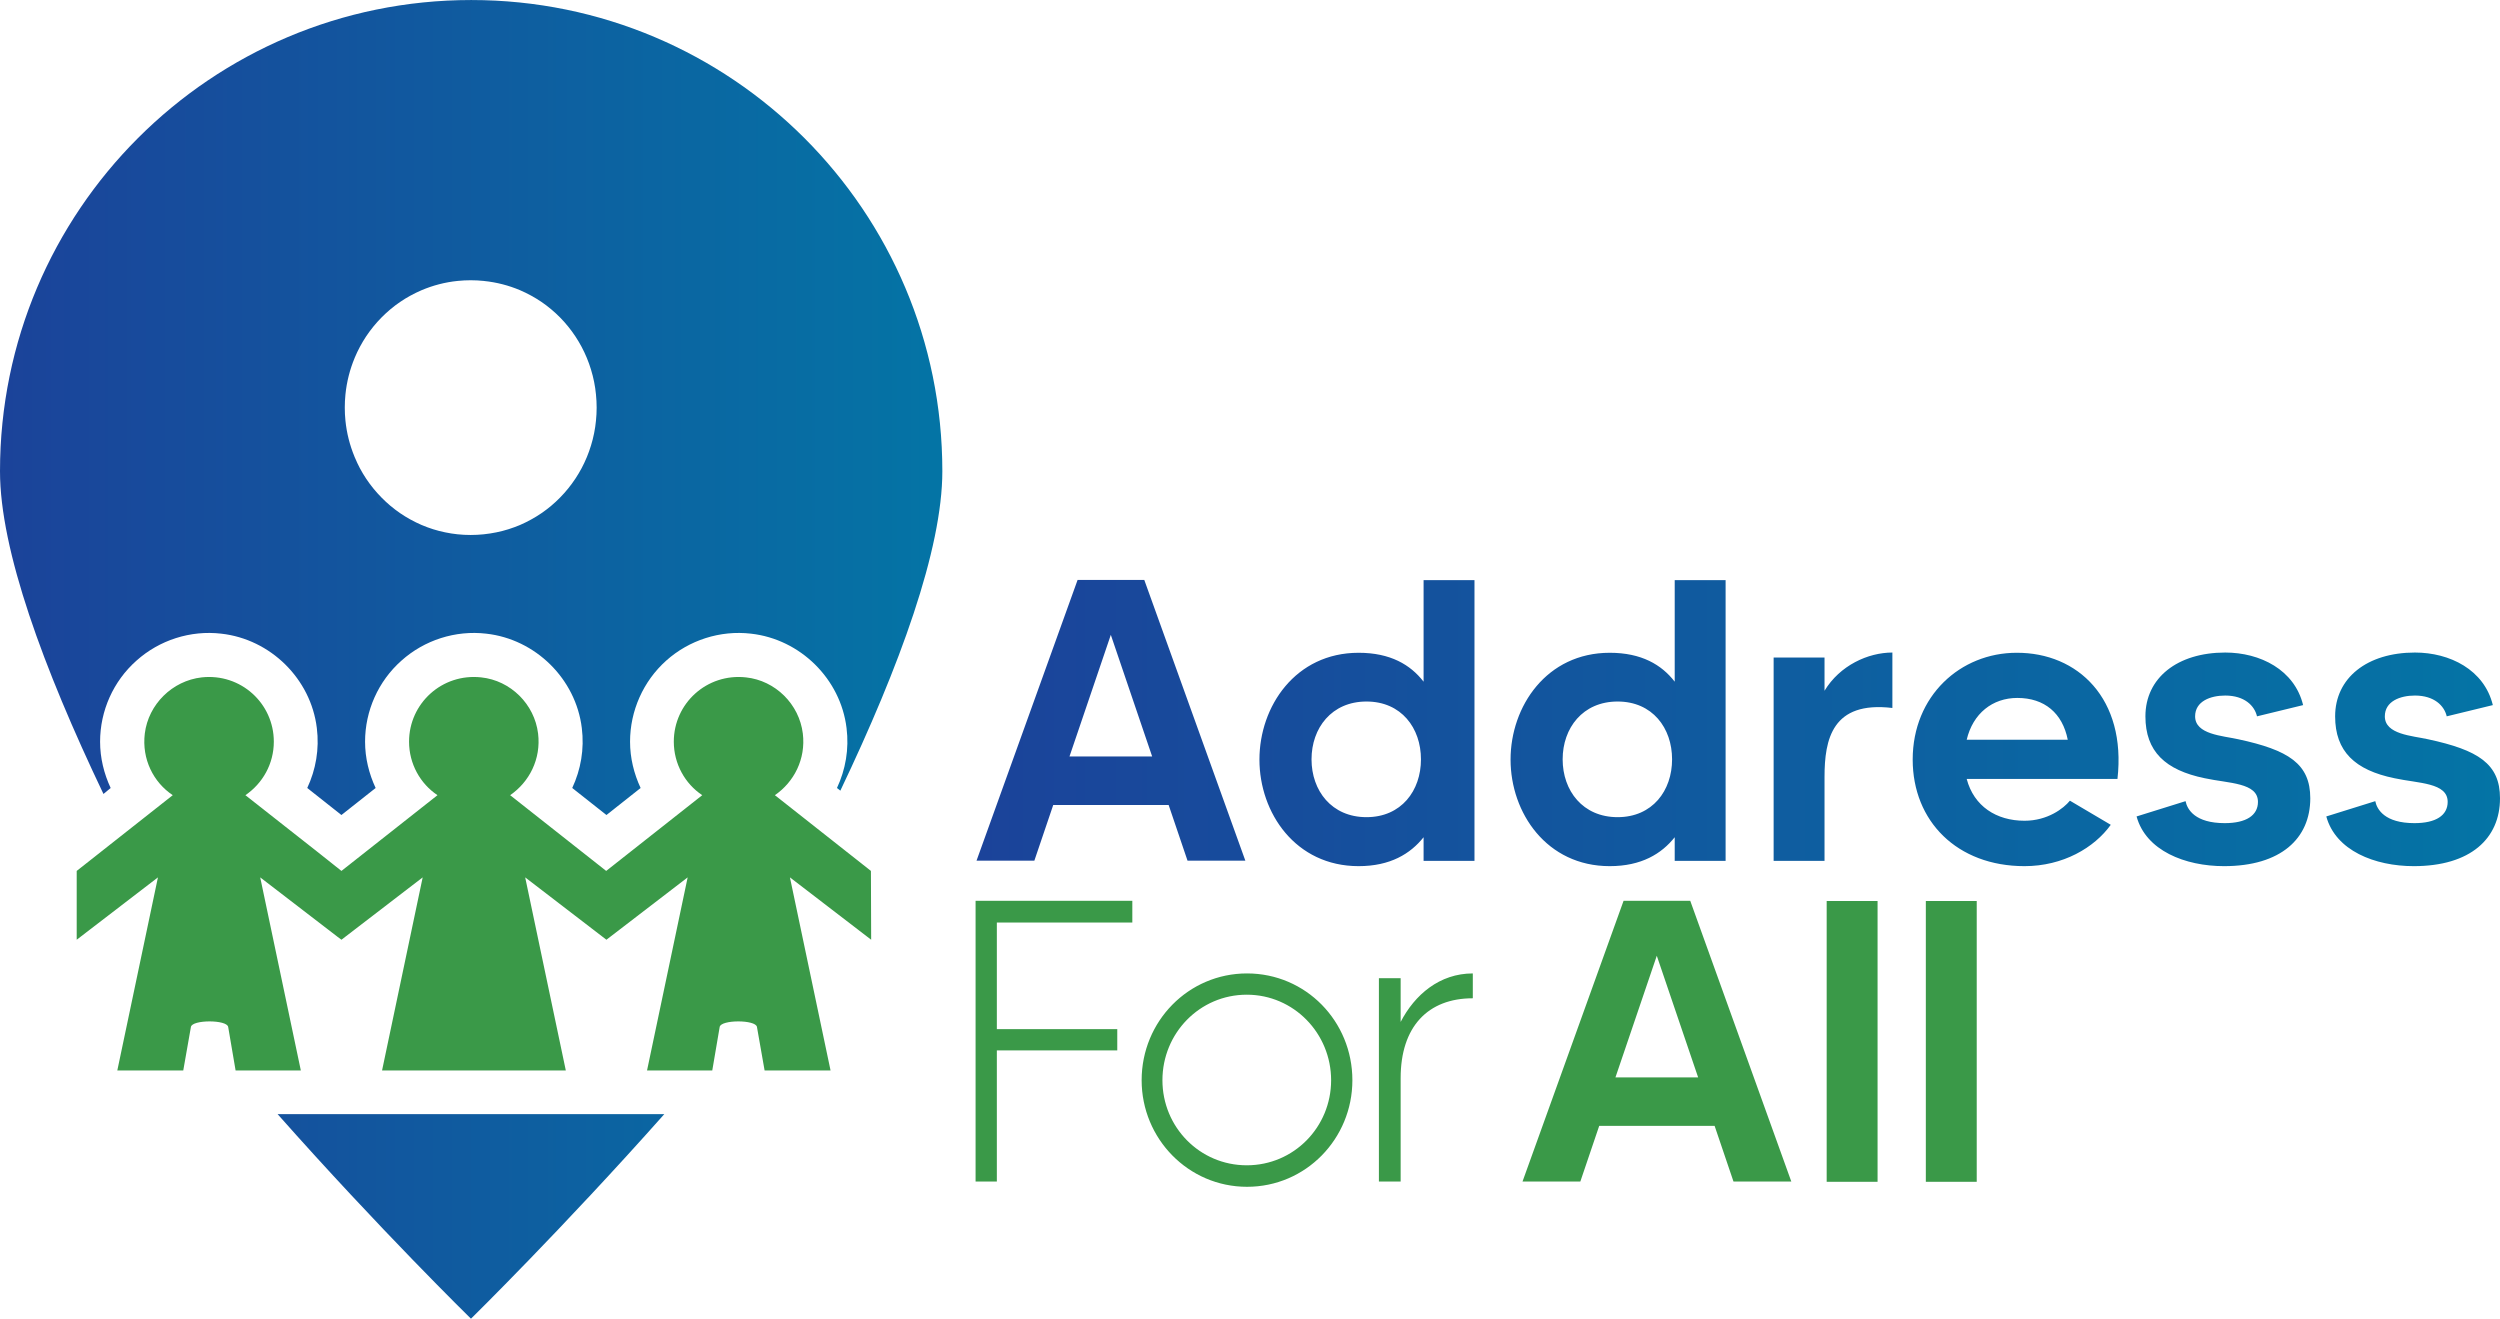
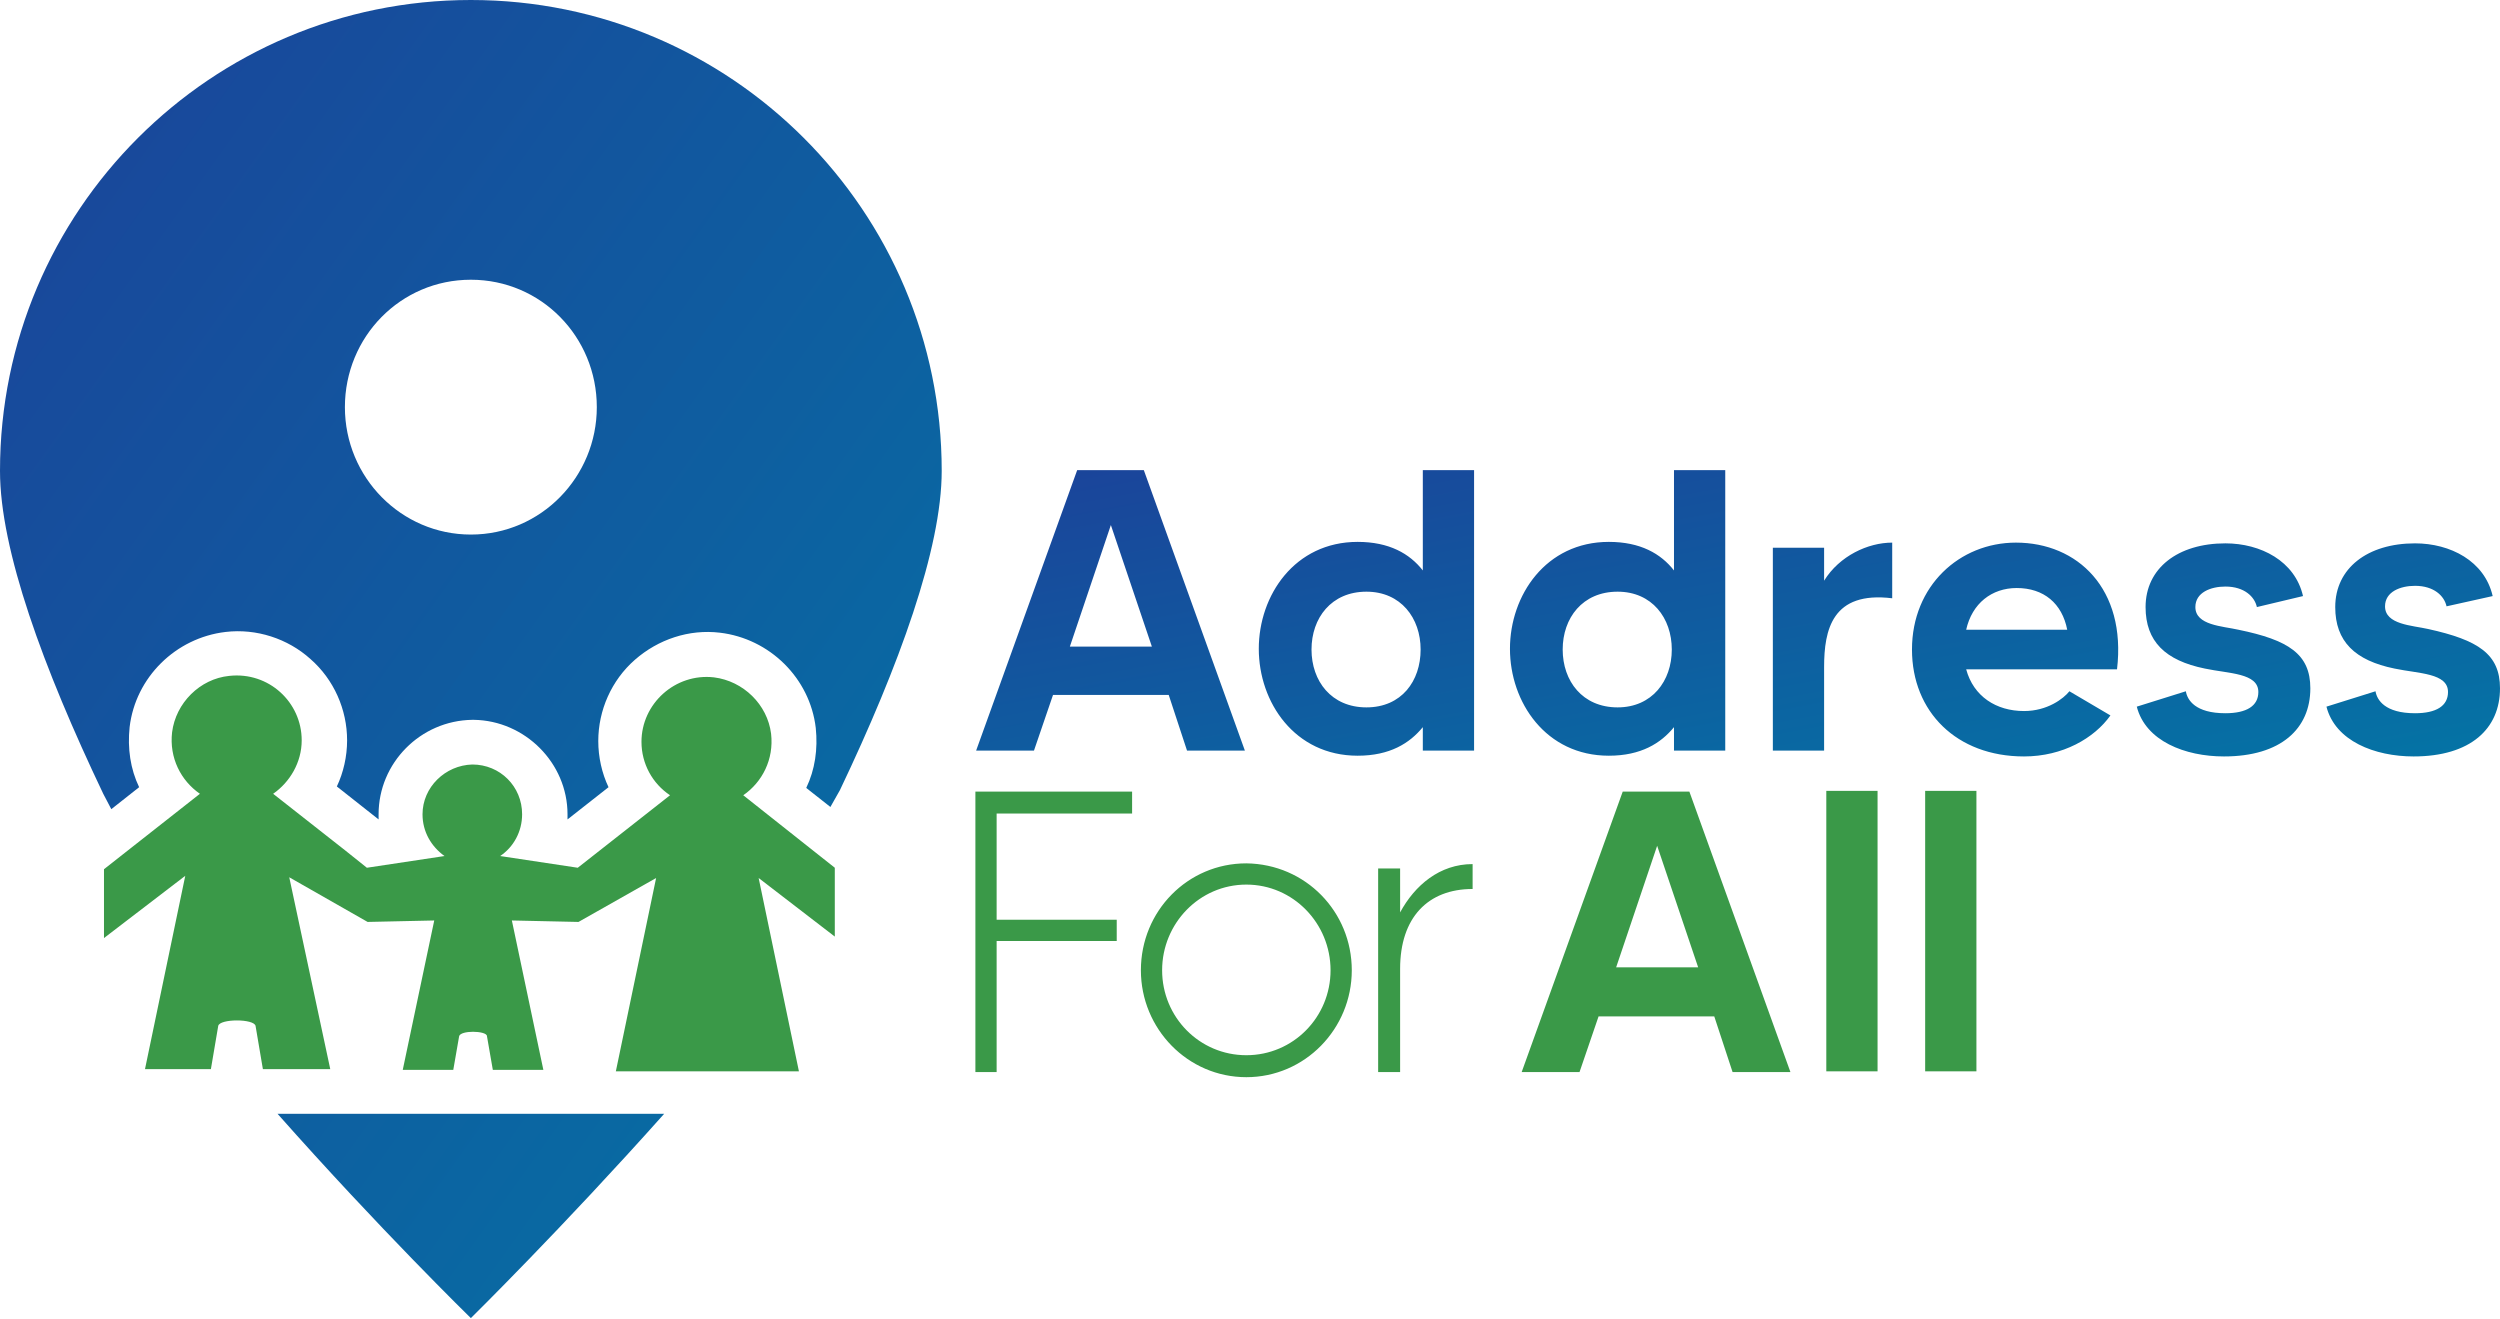
- <svg xmlns="http://www.w3.org/2000/svg" version="1.1" x="0px" y="0px" style="enable-background:new 0 0 204.62 204.62;" xml:space="preserve" viewBox="50 74.71 104.63 55.19">
+ <svg xmlns="http://www.w3.org/2000/svg" version="1.1" id="Layer_1" x="0px" y="0px" style="enable-background:new 0 0 395.1 208.4;" xml:space="preserve" viewBox="26.9 14.2 341.4 180">
  <style type="text/css">
-       .lgrad_blue {
-          fill: url(#lgrad_blue)
-       }
-       .fill_green {
-          fill: #3A9948;
-       }
-    </style>
+ 		.lgrad_blue {
+ 			fill: url(#lgrad_blue)
+ 		}
+ 
+ 		.fill_green {
+ 			fill: #3a9948;
+ 		}
+ 	</style>
  <defs>
-     <linearGradient id="lgrad_blue" x1="100%" y1="50%" x2="0%" y2="50%">
-       <stop offset="0%" style="stop-color:rgb(4,116,165);stop-opacity:1.00" id="stop574" />
-       <stop offset="100%" style="stop-color:rgb(27,67,154);stop-opacity:1.00" id="stop576" />
+     <linearGradient id="lgrad_blue" x1="0%" y1="0%" x2="100%" y2="100%">
+       <stop offset="0%" style="stop-color: #1b439a; stop-opacity: 1" />
+       <stop offset="100%" style="stop-color: #0474a5; stop-opacity: 1" />
    </linearGradient>
  </defs>
+   <g id="words">
+     <path id="address" class="lgrad_blue" d="M186.5,109.1h-15.8l-2.6,7.6h-7.9l13.8-38.3h9.1l13.8,38.3h-7.9L186.5,109.1z M184.2,102.5l-5.6-16.6 l-5.6,16.6H184.2z M228.2,78.4v38.3h-7v-3.2c-1.8,2.2-4.5,3.9-8.9,3.9c-8.6,0-13.5-7.3-13.5-14.6c0-7.3,4.9-14.6,13.5-14.6 c4.3,0,7.1,1.6,8.9,3.9V78.4H228.2z M220.9,102.9c0-4.3-2.7-7.9-7.4-7.9c-4.8,0-7.5,3.6-7.5,7.9c0,4.3,2.7,7.9,7.5,7.9 C218.3,110.8,220.9,107.2,220.9,102.9z M262.5,78.4v38.3h-7v-3.2c-1.8,2.2-4.5,3.9-8.9,3.9c-8.6,0-13.5-7.3-13.5-14.6c0-7.3,4.9-14.6,13.5-14.6 c4.3,0,7.1,1.6,8.9,3.9V78.4H262.5z M255.2,102.9c0-4.3-2.7-7.9-7.4-7.9c-4.8,0-7.5,3.6-7.5,7.9c0,4.3,2.7,7.9,7.5,7.9 C252.5,110.8,255.2,107.2,255.2,102.9z M285.3,88.3v7.6c-8.2-1-9.3,4.3-9.3,9.4v11.4h-7V89h7v4.5C278.1,90.1,282,88.3,285.3,88.3z M316,105.6h-20.6c1,3.7,4.1,5.7,7.9,5.7c3.2,0,5.4-1.7,6.2-2.7l5.6,3.3c-2.2,3.1-6.5,5.6-11.8,5.6 c-9.2,0-15.3-6.1-15.3-14.6c0-8.7,6.5-14.6,14.2-14.6C310.6,88.3,317.3,94.6,316,105.6z M309.2,100.2c-0.7-3.6-3.2-5.7-6.9-5.7 c-3.4,0-6.1,2.1-6.9,5.7H309.2z M342.4,108.2c0,5.5-4,9.3-11.8,9.3c-5.3,0-10.7-2.1-11.9-6.8l6.7-2.1c0.2,1.2,1.3,3,5.4,3 c2.9,0,4.5-1,4.5-2.9c0-2.6-4-2.5-7.3-3.2c-5.4-1.1-8.1-3.7-8.1-8.4c0-5.3,4.4-8.7,10.9-8.7c4.8,0,9.5,2.4,10.6,7.2l-6.3,1.5 c-0.3-1.4-1.7-2.8-4.3-2.8c-2,0-4.1,0.8-4.1,2.8c0,2.5,3.7,2.6,5.9,3.1C339.4,101.6,342.4,103.5,342.4,108.2z M368.3,108.2c0,5.5-4,9.3-11.8,9.3c-5.3,0-10.7-2.1-11.9-6.8l6.7-2.1c0.2,1.2,1.3,3,5.4,3 c2.9,0,4.5-1,4.5-2.9c0-2.6-4-2.5-7.3-3.2c-5.4-1.1-8.1-3.7-8.1-8.4c0-5.3,4.4-8.7,10.9-8.7c4.8,0,9.5,2.4,10.6,7.2L361,97 c-0.3-1.4-1.7-2.8-4.3-2.8c-2,0-4.1,0.8-4.1,2.8c0,2.5,3.7,2.6,5.9,3.1C365.3,101.6,368.3,103.5,368.3,108.2z" />
+     <path id="forAll" class="fill_green" d="M163,125.2v14.6h16.4v2.9H163v17.9h-2.9v-38.3h21.4v3H163z M211.5,146.7c0,8-6.4,14.6-14.4,14.6c-8,0-14.4-6.6-14.4-14.6c0-8.1,6.4-14.6,14.4-14.6 C205.2,132.2,211.5,138.7,211.5,146.7z M208.6,146.7c0-6.4-5.1-11.7-11.5-11.7s-11.5,5.3-11.5,11.7c0,6.4,5.1,11.6,11.5,11.6 S208.6,153.1,208.6,146.7z M228,132.2v3.4c-6.1,0-9.9,3.9-9.9,10.9v14.1h-3v-27.8h3v6C220.1,135.1,223.5,132.2,228,132.2z M261,153h-15.8l-2.6,7.6h-7.9l13.8-38.3h9.1l13.8,38.3h-7.9L261,153z M258.8,146.3l-5.6-16.6l-5.6,16.6H258.8z M283.3,122.2v38.3h-7v-38.3H283.3z M296.8,122.2v38.3h-7v-38.3H296.8z" />
+   </g>
  <g id="symbol">
-     <path id="pin" class="lgrad_blue" d="M 69.721 74.711 C 58.831 74.711 50 83.54 50 94.43 C 50 97.73 51.81 102.659 54.33 107.939 L 54.631 107.689 C 54.351 107.089 54.189 106.43 54.189 105.75 C 54.189 104.46 54.741 103.219 55.711 102.359 C 56.671 101.499 57.97 101.08 59.26 101.23 C 61.32 101.46 63.01 103.12 63.26 105.18 C 63.37 106.06 63.219 106.919 62.859 107.689 L 64.289 108.82 L 65.721 107.689 C 65.441 107.089 65.279 106.43 65.279 105.75 C 65.279 104.46 65.831 103.219 66.801 102.359 C 67.761 101.499 69.06 101.08 70.35 101.23 C 72.41 101.46 74.1 103.12 74.35 105.18 C 74.46 106.06 74.309 106.919 73.949 107.689 L 75.381 108.82 L 76.811 107.689 C 76.531 107.089 76.369 106.43 76.369 105.75 C 76.369 104.46 76.921 103.219 77.881 102.359 C 78.841 101.499 80.14 101.08 81.43 101.23 C 83.49 101.46 85.18 103.12 85.43 105.18 C 85.54 106.06 85.389 106.919 85.029 107.689 L 85.17 107.801 C 87.66 102.581 89.439 97.7 89.439 94.43 C 89.439 83.54 80.611 74.711 69.721 74.711 z M 69.699 86.439 C 69.882 86.439 70.063 86.449 70.24 86.467 C 70.242 86.467 70.244 86.467 70.246 86.467 C 70.249 86.467 70.251 86.468 70.254 86.469 C 70.788 86.524 71.296 86.657 71.768 86.857 C 71.926 86.925 72.079 87 72.229 87.082 C 72.378 87.164 72.524 87.252 72.664 87.348 C 72.804 87.443 72.939 87.546 73.068 87.654 C 73.198 87.763 73.323 87.878 73.441 87.998 C 73.56 88.119 73.673 88.245 73.779 88.377 C 73.886 88.509 73.986 88.645 74.08 88.787 C 74.174 88.929 74.261 89.076 74.342 89.227 C 74.502 89.528 74.635 89.848 74.736 90.182 C 74.736 90.182 74.736 90.184 74.736 90.184 C 74.787 90.351 74.831 90.52 74.865 90.693 C 74.9 90.866 74.926 91.044 74.943 91.223 C 74.943 91.223 74.943 91.225 74.943 91.225 C 74.961 91.404 74.971 91.585 74.971 91.77 C 74.971 91.953 74.961 92.134 74.943 92.312 C 74.926 92.491 74.9 92.667 74.865 92.84 C 74.831 93.013 74.787 93.183 74.736 93.35 C 74.686 93.515 74.628 93.679 74.562 93.838 C 74.562 93.838 74.561 93.84 74.561 93.84 C 74.495 93.999 74.422 94.154 74.342 94.305 C 74.261 94.456 74.174 94.602 74.08 94.744 C 73.986 94.886 73.886 95.023 73.779 95.154 C 73.673 95.286 73.56 95.412 73.441 95.533 C 73.323 95.654 73.198 95.77 73.068 95.879 C 72.939 95.988 72.804 96.089 72.664 96.186 C 72.524 96.282 72.378 96.371 72.229 96.453 C 72.079 96.535 71.926 96.612 71.768 96.68 C 71.609 96.747 71.447 96.807 71.281 96.859 C 71.115 96.912 70.946 96.955 70.773 96.99 C 70.604 97.025 70.431 97.052 70.256 97.07 C 70.251 97.071 70.245 97.072 70.24 97.072 C 70.063 97.09 69.882 97.1 69.699 97.1 C 69.516 97.1 69.336 97.091 69.158 97.072 C 69.158 97.072 69.156 97.072 69.156 97.072 C 68.979 97.054 68.804 97.026 68.633 96.99 C 68.633 96.99 68.631 96.99 68.631 96.99 C 68.459 96.955 68.29 96.911 68.125 96.859 C 67.96 96.807 67.798 96.747 67.641 96.68 C 67.483 96.612 67.329 96.535 67.18 96.453 C 67.18 96.453 67.178 96.453 67.178 96.453 C 67.029 96.371 66.884 96.281 66.744 96.186 C 66.604 96.089 66.47 95.988 66.34 95.879 C 66.21 95.77 66.086 95.654 65.967 95.533 C 65.848 95.412 65.734 95.286 65.627 95.154 C 65.52 95.023 65.419 94.886 65.324 94.744 C 65.23 94.602 65.143 94.456 65.062 94.305 C 64.986 94.161 64.917 94.014 64.854 93.863 C 64.85 93.855 64.845 93.847 64.842 93.838 C 64.839 93.831 64.837 93.823 64.834 93.816 C 64.64 93.345 64.51 92.84 64.457 92.312 C 64.439 92.134 64.43 91.953 64.43 91.77 C 64.43 91.585 64.439 91.404 64.457 91.225 C 64.457 91.225 64.457 91.223 64.457 91.223 C 64.511 90.685 64.643 90.171 64.842 89.693 C 64.842 89.693 64.842 89.691 64.842 89.691 C 64.908 89.532 64.982 89.377 65.062 89.227 C 65.143 89.076 65.23 88.929 65.324 88.787 C 65.419 88.645 65.52 88.509 65.627 88.377 C 65.734 88.245 65.848 88.119 65.967 87.998 C 66.086 87.878 66.21 87.763 66.34 87.654 C 66.47 87.546 66.604 87.443 66.744 87.348 C 66.884 87.252 67.029 87.164 67.178 87.082 C 67.178 87.082 67.18 87.082 67.18 87.082 C 67.329 87 67.483 86.925 67.641 86.857 C 68.114 86.656 68.623 86.521 69.156 86.467 C 69.156 86.467 69.158 86.467 69.158 86.467 C 69.336 86.449 69.516 86.439 69.699 86.439 z M 61.619 121.34 C 65.889 126.16 69.711 129.9 69.711 129.9 C 69.711 129.9 73.521 126.16 77.801 121.34 L 61.619 121.34 z " />
-     <path id="people" class="fill_green" d="M86.45,111.16l-4.02-3.17c0.8-0.55,1.3-1.51,1.17-2.58c-0.15-1.23-1.15-2.22-2.38-2.35    c-1.64-0.18-3.02,1.09-3.02,2.69c0,0.93,0.47,1.76,1.19,2.24l-4.02,3.17l-4.02-3.17c0.8-0.55,1.3-1.51,1.17-2.58    c-0.15-1.23-1.15-2.22-2.38-2.35c-1.64-0.18-3.02,1.09-3.02,2.69c0,0.93,0.47,1.76,1.19,2.24l-4.02,3.17l0,0v0l-1.02-0.81v0    l-3-2.36c0.72-0.49,1.19-1.31,1.19-2.24c0-1.6-1.38-2.87-3.02-2.69c-1.23,0.14-2.23,1.13-2.38,2.35    c-0.13,1.07,0.36,2.04,1.17,2.58l-4.02,3.17h0v2.88h0l3.4-2.61c0,0,0,0,0,0l-1.7,8.08v0h2.76c0,0,0,0,0,0l0.32-1.82    c0.05-0.31,1.51-0.31,1.56,0l0.31,1.82v0h2.73c0,0,0,0,0,0l-1.7-8.08v0l3.24,2.49v0l0.16,0.12v0l0,0l3.4-2.61v0l-1.7,8.08    c0,0,0,0,0,0h3.26v0h1.18c0,0,0,0,0,0h3.25v0l-1.7-8.08c0,0,0,0,0,0l3.4,2.61v0l0,0l0,0l0,0h0v0l3.4-2.61v0l-1.7,8.08c0,0,0,0,0,0    h2.73v0l0.31-1.82c0.05-0.31,1.51-0.31,1.56,0l0.32,1.82c0,0,0,0,0,0h2.76v0l-1.7-8.08c0,0,0,0,0,0l3.4,2.61h0L86.45,111.16    L86.45,111.16z" />
-   </g>
-   <g id="phrase">
-     <path id="address" class="lgrad_blue" d="M98.91,108.4h-4.83l-0.79,2.33h-2.42l4.23-11.75h2.79l4.23,11.75H99.7L98.91,108.4z M98.22,106.37     l-1.73-5.09l-1.73,5.09H98.22z M111.71,98.99v11.75h-2.13v-0.99c-0.55,0.69-1.39,1.21-2.72,1.21c-2.64,0-4.15-2.23-4.15-4.46     c0-2.23,1.51-4.47,4.15-4.47c1.33,0,2.17,0.5,2.72,1.21v-4.25H111.71z M109.47,106.49c0-1.31-0.82-2.42-2.28-2.42     c-1.46,0-2.3,1.11-2.3,2.42c0,1.31,0.84,2.42,2.3,2.42C108.65,108.91,109.47,107.8,109.47,106.49z M122.22,98.99v11.75h-2.13v-0.99c-0.55,0.69-1.39,1.21-2.72,1.21c-2.64,0-4.15-2.23-4.15-4.46     c0-2.23,1.51-4.47,4.15-4.47c1.33,0,2.17,0.5,2.72,1.21v-4.25H122.22z M119.98,106.49c0-1.31-0.82-2.42-2.28-2.42     c-1.46,0-2.3,1.11-2.3,2.42c0,1.31,0.84,2.42,2.3,2.42C119.16,108.91,119.98,107.8,119.98,106.49z M129.2,102.02v2.32c-2.52-0.3-2.84,1.31-2.84,2.89v3.51h-2.13v-8.51h2.13v1.39     C127,102.56,128.18,102.02,129.2,102.02z M138.62,107.31h-6.31c0.3,1.14,1.24,1.75,2.42,1.75c0.97,0,1.64-0.52,1.9-0.84l1.71,1.01     c-0.69,0.96-2,1.73-3.61,1.73c-2.82,0-4.68-1.88-4.68-4.46c0-2.67,2-4.47,4.35-4.47C136.96,102.02,139,103.95,138.62,107.31z      M136.54,105.67c-0.22-1.11-0.97-1.75-2.11-1.75c-1.04,0-1.86,0.65-2.12,1.75H136.54z M146.69,108.12c0,1.68-1.23,2.84-3.61,2.84c-1.63,0-3.27-0.65-3.66-2.08l2.05-0.64     c0.07,0.35,0.4,0.92,1.64,0.92c0.89,0,1.39-0.32,1.39-0.89c0-0.81-1.22-0.77-2.23-0.99c-1.65-0.34-2.48-1.12-2.48-2.59     c0-1.61,1.34-2.67,3.34-2.67c1.46,0,2.9,0.72,3.26,2.2l-1.93,0.47c-0.1-0.44-0.52-0.87-1.33-0.87c-0.62,0-1.26,0.24-1.26,0.87     c0,0.76,1.14,0.81,1.81,0.96C145.77,106.1,146.69,106.67,146.69,108.12z M154.63,108.12c0,1.68-1.23,2.84-3.61,2.84c-1.63,0-3.27-0.65-3.66-2.08l2.05-0.64     c0.07,0.35,0.4,0.92,1.64,0.92c0.89,0,1.39-0.32,1.39-0.89c0-0.81-1.22-0.77-2.23-0.99c-1.65-0.34-2.48-1.12-2.48-2.59     c0-1.61,1.34-2.67,3.34-2.67c1.46,0,2.9,0.72,3.26,2.2l-1.93,0.47c-0.1-0.44-0.52-0.87-1.33-0.87c-0.62,0-1.26,0.24-1.26,0.87     c0,0.76,1.14,0.81,1.81,0.96C153.71,106.1,154.63,106.67,154.63,108.12z" />
-     <path id="forall" class="fill_green" d="M91.72,113.32v4.46h5.04v0.89h-5.04v5.49h-0.89v-11.75h6.56v0.91H91.72z M106.6,119.92c0,2.45-1.95,4.46-4.41,4.46c-2.45,0-4.41-2.01-4.41-4.46c0-2.47,1.96-4.47,4.41-4.47     C104.65,115.45,106.6,117.45,106.6,119.92z M105.71,119.92c0-1.96-1.56-3.58-3.53-3.58s-3.53,1.61-3.53,3.58     c0,1.96,1.56,3.56,3.53,3.56S105.71,121.88,105.71,119.92z M111.64,115.45v1.04c-1.88,0-3.02,1.19-3.02,3.34v4.33h-0.91v-8.51h0.91v1.83 C109.21,116.34,110.25,115.45,111.64,115.45z M121.76,121.83h-4.83l-0.79,2.33h-2.42l4.23-11.75h2.79l4.23,11.75h-2.42L121.76,121.83z M121.07,119.8 l-1.73-5.09l-1.73,5.09H121.07z M128.58,112.42v11.75h-2.13v-11.75H128.58z M132.73,112.42v11.75h-2.13v-11.75H132.73z" />
+     <path id="pin" class="lgrad_blue" d="M42.1,124.7l3.8-3c-1.2-2.5-1.6-5.3-1.3-8.2c0.8-6.8,6.3-12.2,13.1-13c4.2-0.5,8.5,0.9,11.6,3.7 c3.2,2.8,5,6.9,5,11.1c0,2.2-0.5,4.4-1.4,6.3l5.7,4.5c0-0.2,0-0.5,0-0.7c0-7,5.7-12.8,12.8-12.9l0.1,0l0.1,0 c7,0.1,12.8,5.9,12.8,12.9c0,0.2,0,0.5,0,0.7l5.6-4.4c-0.9-1.9-1.4-4.1-1.4-6.3c0-4.2,1.8-8.3,5-11.1c3.2-2.8,7.4-4.2,11.6-3.7 c6.8,0.8,12.3,6.2,13.1,13c0.3,2.9-0.1,5.7-1.3,8.2l3.3,2.6l1.3-2.3c8.1-17,13.9-33,13.9-43.6c0-35.5-28.8-64.3-64.3-64.3 c-35.5,0-64.3,28.8-64.3,64.3c0,10.8,5.9,26.9,14.1,44.1L42.1,124.7z M91.2,52.4c9.6,0,17.2,7.8,17.2,17.4 c0,9.5-7.6,17.4-17.2,17.4c-9.5,0-17.2-7.8-17.2-17.4C74,60.2,81.6,52.4,91.2,52.4z M64.8,166.3c13.9,15.7,26.4,27.9,26.4,27.9s12.4-12.2,26.4-27.9H64.8z" />
+     <path id="family" class="fill_green" d="M140.9,142.1v-9.4l-12.5-9.9c2.6-1.8,4.2-4.9,3.8-8.4c-0.5-4-3.8-7.2-7.8-7.7c-5.3-0.6-9.9,3.6-9.9,8.8 c0,3,1.5,5.7,3.9,7.3l-12.6,9.9v0l-10.6-1.6c1.8-1.2,3-3.3,3-5.7c0-3.8-3-6.8-6.8-6.8c-3.7,0.1-6.8,3.1-6.8,6.8 c0,2.4,1.2,4.4,3,5.7l-10.6,1.6l-3-2.4v0l-9.8-7.7c2.3-1.6,3.9-4.3,3.9-7.3c0-5.2-4.5-9.4-9.9-8.8c-4,0.4-7.3,3.7-7.8,7.7 c-0.4,3.5,1.2,6.6,3.8,8.4l-13.1,10.3h0v9.4h0l11.1-8.5c0,0,0,0,0,0l-5.5,26.4v0h9c0,0,0,0,0,0l1-5.9c0.2-1,4.9-1,5.1,0l1,5.9v0H72 c0,0,0,0,0,0L66.4,134v0l10.7,6.1l9.1-0.2l-4.3,20.4c0,0,0,0,0,0h6.9v0l0.8-4.6c0.1-0.4,1-0.6,1.9-0.6c0.9,0,1.9,0.2,1.9,0.6 l0.8,4.6v0h6.9c0,0,0,0,0,0l-4.3-20.4l9.1,0.2l10.6-6v0l-5.5,26.4c0,0,0,0,0,0h10.6v0h3.8c0,0,0,0,0,0H136v0l-5.5-26.4c0,0,0,0,0,0 L140.9,142.1z" />
  </g>
</svg>
